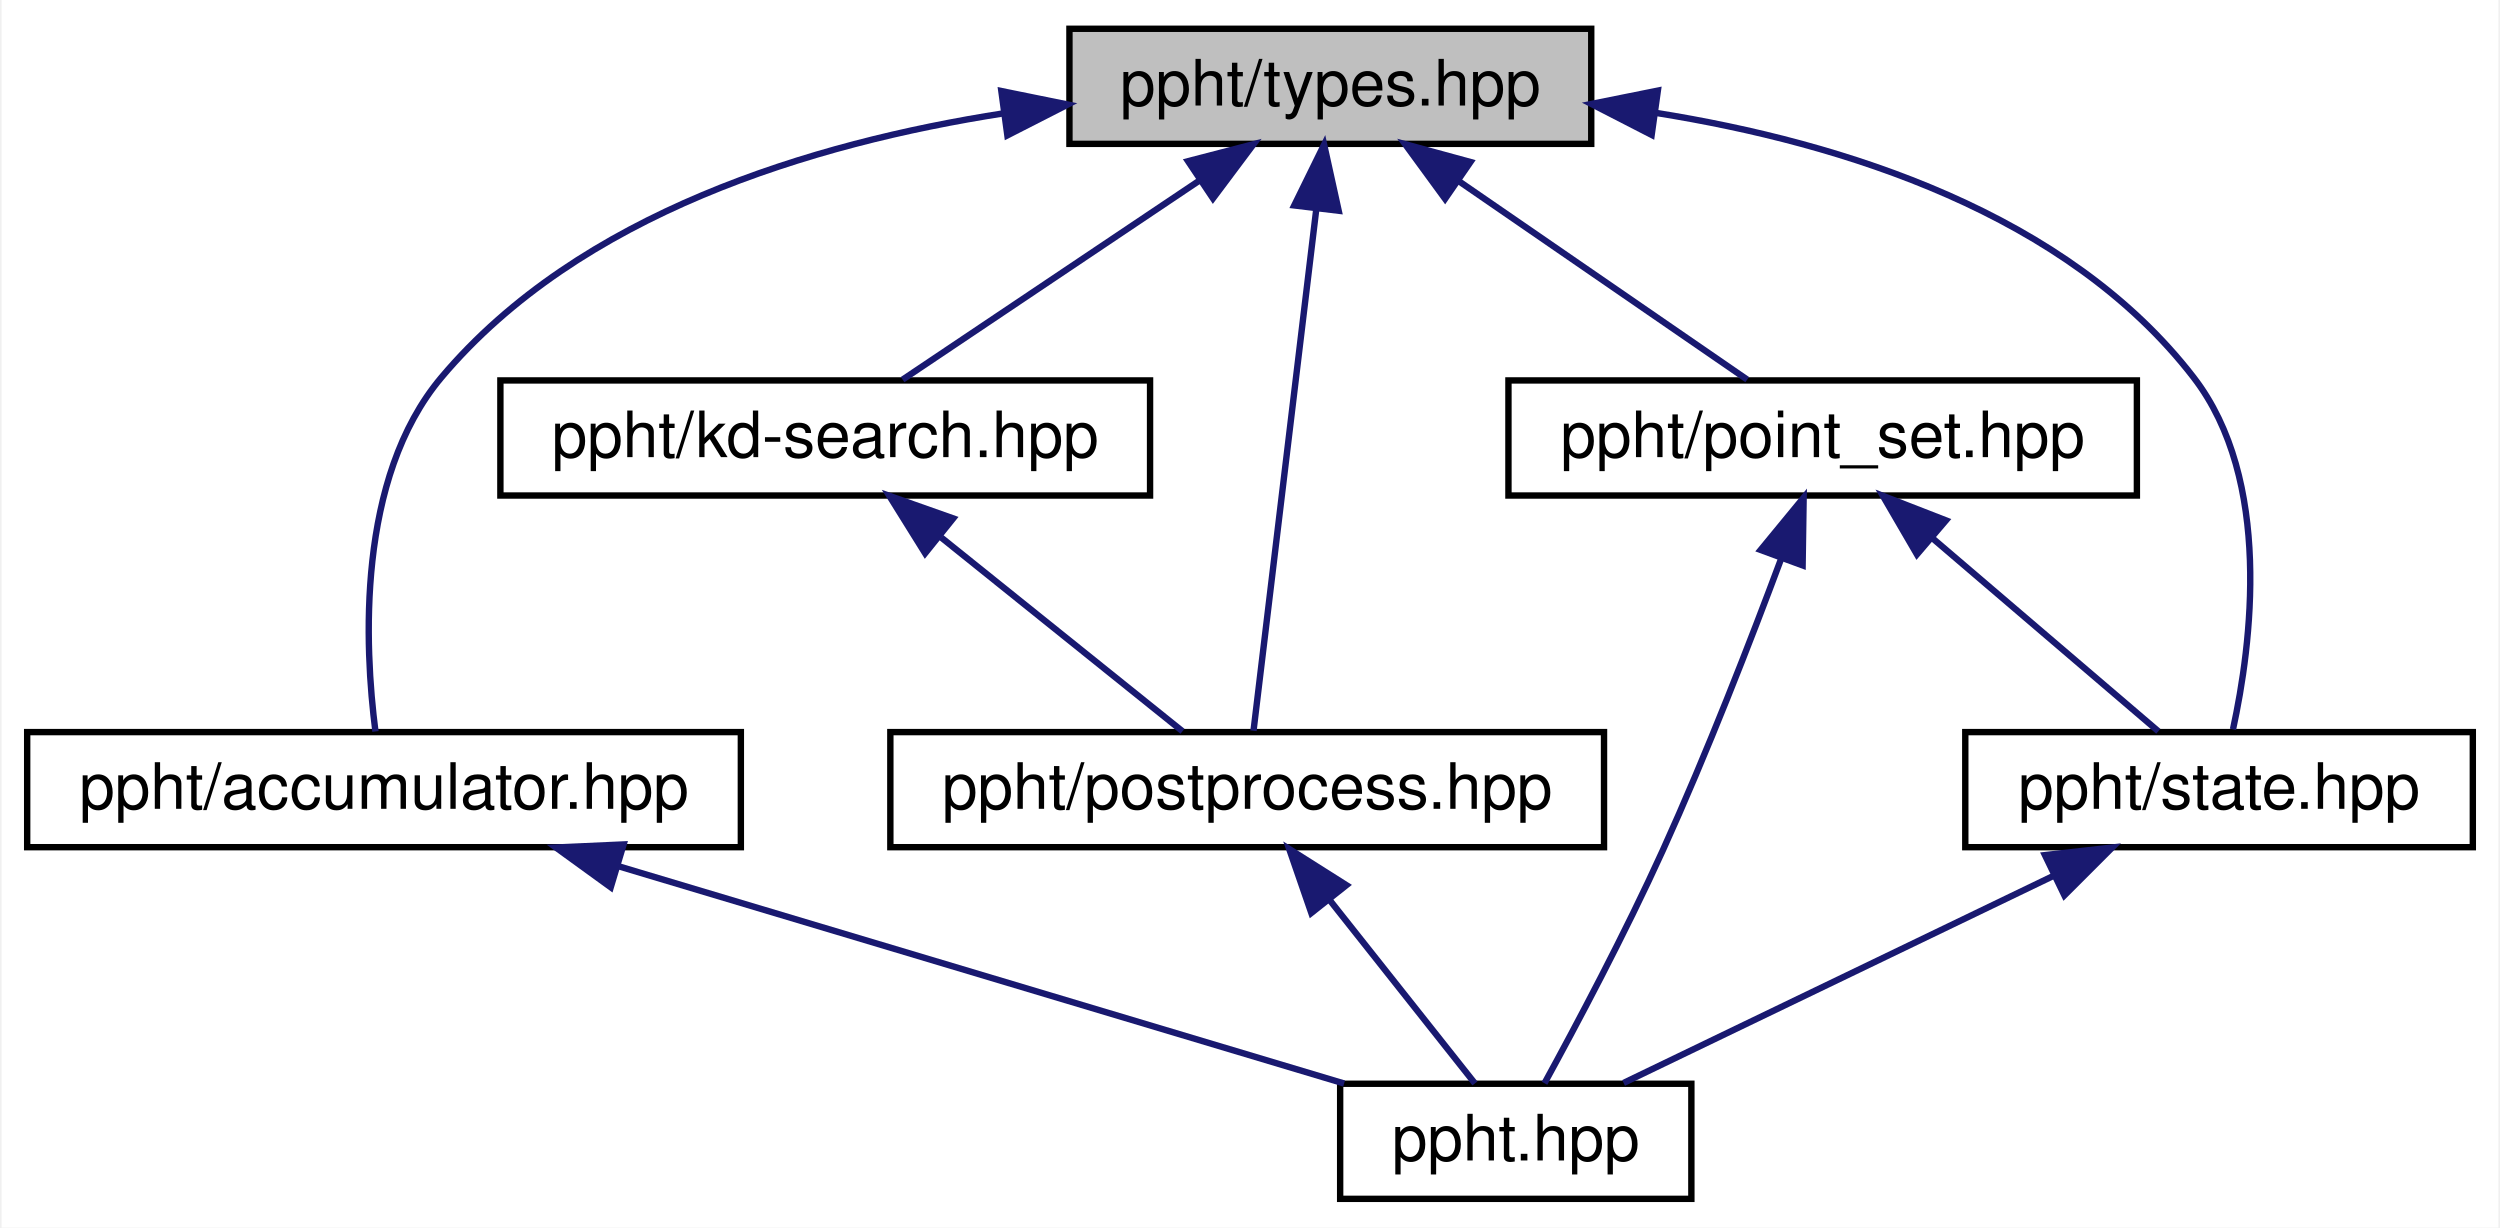
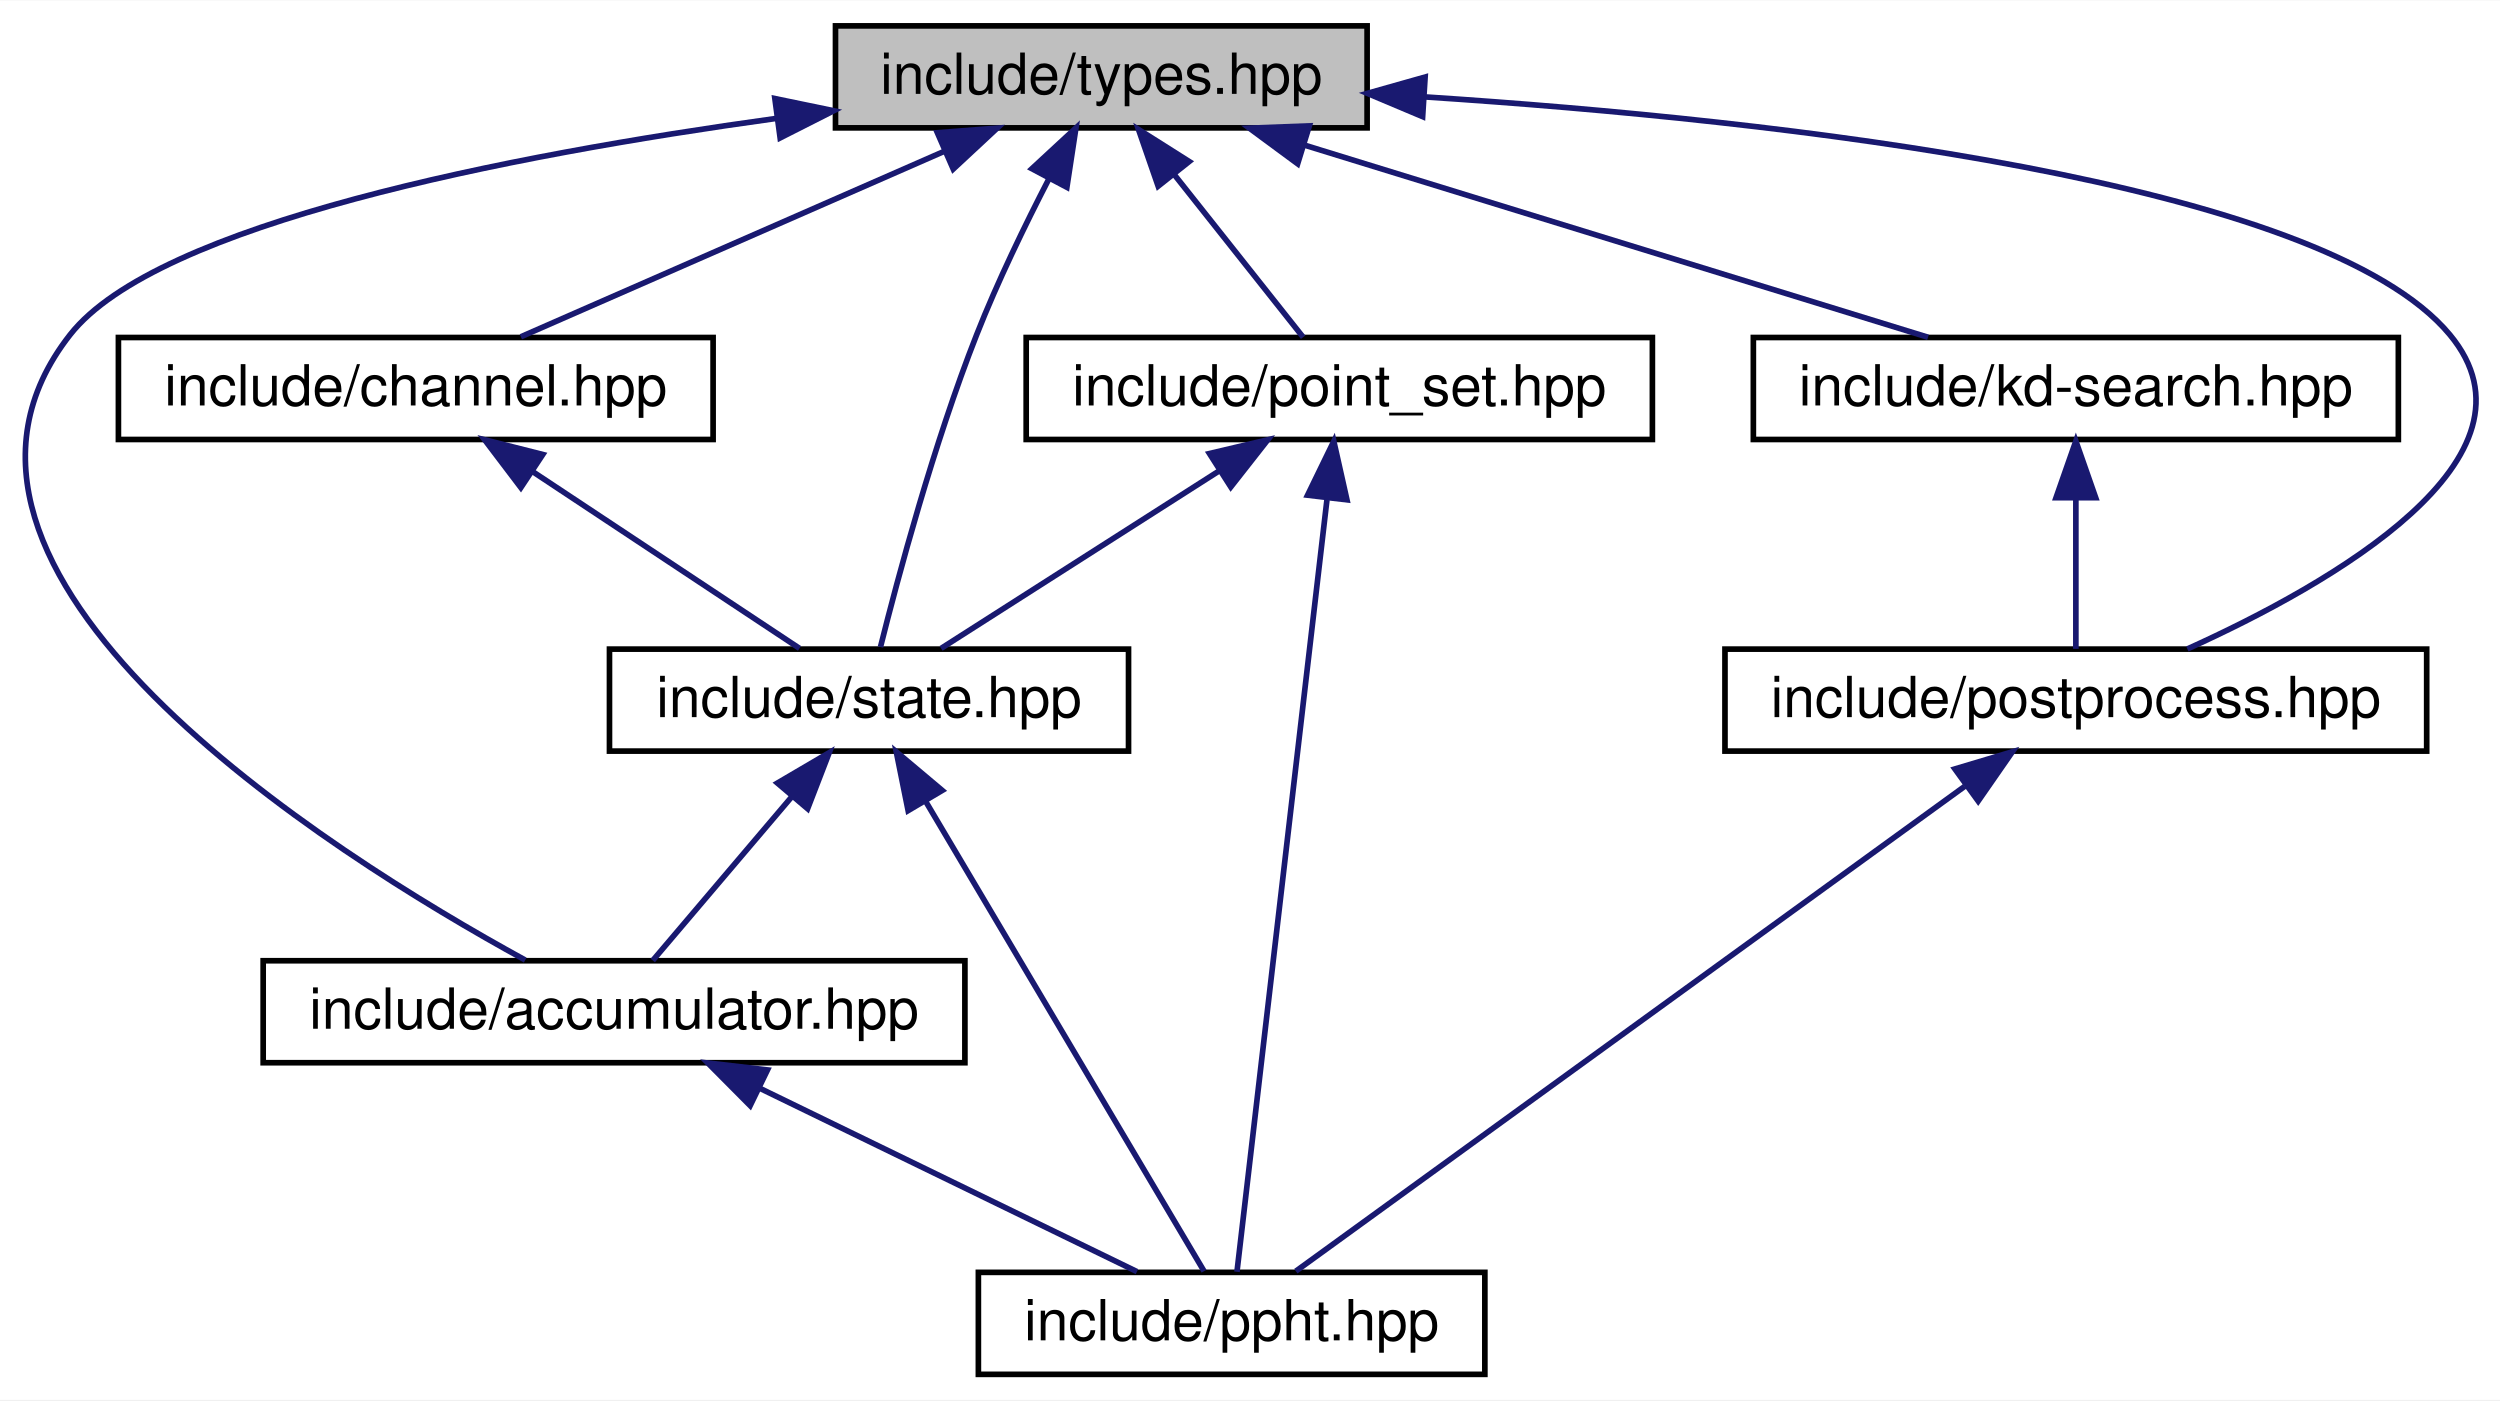
- <svg xmlns="http://www.w3.org/2000/svg" xmlns:xlink="http://www.w3.org/1999/xlink" width="391pt" height="192pt" viewBox="0.00 0.00 390.50 192.00">
-   <g id="graph0" class="graph" transform="scale(1 1) rotate(0) translate(4 188)">
-     <polygon fill="white" stroke="transparent" points="-4,4 -4,-188 386.5,-188 386.5,4 -4,4" />
+ <svg xmlns="http://www.w3.org/2000/svg" xmlns:xlink="http://www.w3.org/1999/xlink" width="441pt" height="247pt" viewBox="0.00 0.00 441.24 247.00">
+   <g id="graph0" class="graph" transform="scale(1 1) rotate(0) translate(4 243)">
+     <polygon fill="white" stroke="transparent" points="-4,4 -4,-243 437.24,-243 437.24,4 -4,4" />
    <g id="node1" class="node">
      <g id="a_node1">
        <a xlink:title=" ">
-           <polygon fill="#bfbfbf" stroke="black" points="163.01,-165.5 163.01,-183.5 244.62,-183.5 244.62,-165.5 163.01,-165.5" />
-           <text text-anchor="middle" x="203.81" y="-171.5" font-family="Helvetica,sans-Serif" font-size="10.00">ppht/types.hpp</text>
+           <polygon fill="#bfbfbf" stroke="black" points="143.46,-220.5 143.46,-238.5 237.29,-238.5 237.29,-220.5 143.46,-220.5" />
+           <text text-anchor="middle" x="190.38" y="-226.5" font-family="Helvetica,sans-Serif" font-size="10.00">include/types.hpp</text>
        </a>
      </g>
    </g>
    <g id="node2" class="node">
      <g id="a_node2">
        <a xlink:href="accumulator_8hpp.html" target="_top" xlink:title=" ">
-           <polygon fill="white" stroke="black" points="0,-55.5 0,-73.5 111.62,-73.5 111.62,-55.5 0,-55.5" />
-           <text text-anchor="middle" x="55.81" y="-61.5" font-family="Helvetica,sans-Serif" font-size="10.00">ppht/accumulator.hpp</text>
+           <polygon fill="white" stroke="black" points="42.45,-55.5 42.45,-73.5 166.3,-73.5 166.3,-55.5 42.45,-55.5" />
+           <text text-anchor="middle" x="104.38" y="-61.5" font-family="Helvetica,sans-Serif" font-size="10.00">include/accumulator.hpp</text>
        </a>
      </g>
    </g>
    <g id="edge1" class="edge">
-       <path fill="none" stroke="midnightblue" d="M152.8,-170.29C122.7,-165.61 86.39,-154.58 64.81,-129 51.46,-113.17 52.76,-86.82 54.47,-73.6" />
-       <polygon fill="midnightblue" stroke="midnightblue" points="152.36,-173.76 162.74,-171.65 153.3,-166.83 152.36,-173.76" />
+       <path fill="none" stroke="midnightblue" d="M132.96,-222.16C85.58,-215.61 23.72,-203.55 8.38,-184 -24.56,-142.03 53.83,-92.72 88.7,-73.62" />
+       <polygon fill="midnightblue" stroke="midnightblue" points="132.76,-225.67 143.14,-223.52 133.69,-218.73 132.76,-225.67" />
    </g>
    <g id="node4" class="node">
      <g id="a_node4">
-         <a xlink:href="kd-search_8hpp.html" target="_top" xlink:title=" ">
-           <polygon fill="white" stroke="black" points="74.01,-110.5 74.01,-128.5 175.62,-128.5 175.62,-110.5 74.01,-110.5" />
-           <text text-anchor="middle" x="124.81" y="-116.5" font-family="Helvetica,sans-Serif" font-size="10.00">ppht/kd-search.hpp</text>
+         <a xlink:href="channel_8hpp.html" target="_top" xlink:title=" ">
+           <polygon fill="white" stroke="black" points="16.9,-165.5 16.9,-183.5 121.86,-183.5 121.86,-165.5 16.9,-165.5" />
+           <text text-anchor="middle" x="69.38" y="-171.5" font-family="Helvetica,sans-Serif" font-size="10.00">include/channel.hpp</text>
        </a>
      </g>
    </g>
    <g id="edge3" class="edge">
-       <path fill="none" stroke="midnightblue" d="M183.35,-159.77C168.63,-149.89 149.26,-136.9 136.92,-128.63" />
-       <polygon fill="midnightblue" stroke="midnightblue" points="181.56,-162.79 191.81,-165.45 185.46,-156.97 181.56,-162.79" />
+       <path fill="none" stroke="midnightblue" d="M162.79,-216.42C139.88,-206.38 107.9,-192.37 87.93,-183.63" />
+       <polygon fill="midnightblue" stroke="midnightblue" points="161.44,-219.64 172,-220.45 164.24,-213.23 161.44,-219.64" />
    </g>
    <g id="node5" class="node">
      <g id="a_node5">
+         <a xlink:href="state_8hpp.html" target="_top" xlink:title=" ">
+           <polygon fill="white" stroke="black" points="103.57,-110.5 103.57,-128.5 195.18,-128.5 195.18,-110.5 103.57,-110.5" />
+           <text text-anchor="middle" x="149.38" y="-116.5" font-family="Helvetica,sans-Serif" font-size="10.00">include/state.hpp</text>
+         </a>
+       </g>
+     </g>
+     <g id="edge14" class="edge">
+       <path fill="none" stroke="midnightblue" d="M181.18,-211.6C176.95,-203.41 172.06,-193.35 168.38,-184 160.79,-164.73 154.48,-141.16 151.4,-128.87" />
+       <polygon fill="midnightblue" stroke="midnightblue" points="178.12,-213.29 185.9,-220.49 184.3,-210.01 178.12,-213.29" />
+     </g>
+     <g id="node6" class="node">
+       <g id="a_node6">
+         <a xlink:href="kd-search_8hpp.html" target="_top" xlink:title=" ">
+           <polygon fill="white" stroke="black" points="305.46,-165.5 305.46,-183.5 419.3,-183.5 419.3,-165.5 305.46,-165.5" />
+           <text text-anchor="middle" x="362.38" y="-171.5" font-family="Helvetica,sans-Serif" font-size="10.00">include/kd-search.hpp</text>
+         </a>
+       </g>
+     </g>
+     <g id="edge7" class="edge">
+       <path fill="none" stroke="midnightblue" d="M226.18,-217.47C259.03,-207.35 306.92,-192.59 336.29,-183.54" />
+       <polygon fill="midnightblue" stroke="midnightblue" points="225.03,-214.16 216.5,-220.45 227.09,-220.85 225.03,-214.16" />
+     </g>
+     <g id="node7" class="node">
+       <g id="a_node7">
        <a xlink:href="postprocess_8hpp.html" target="_top" xlink:title=" ">
-           <polygon fill="white" stroke="black" points="135,-55.5 135,-73.5 246.62,-73.5 246.62,-55.5 135,-55.5" />
-           <text text-anchor="middle" x="190.81" y="-61.5" font-family="Helvetica,sans-Serif" font-size="10.00">ppht/postprocess.hpp</text>
+           <polygon fill="white" stroke="black" points="300.45,-110.5 300.45,-128.5 424.3,-128.5 424.3,-110.5 300.45,-110.5" />
+           <text text-anchor="middle" x="362.38" y="-116.5" font-family="Helvetica,sans-Serif" font-size="10.00">include/postprocess.hpp</text>
+         </a>
+       </g>
+     </g>
+     <g id="edge13" class="edge">
+       <path fill="none" stroke="midnightblue" d="M247.53,-225.96C310.48,-221.83 405.83,-211.15 428.38,-184 446.46,-162.23 407.49,-140.03 382.06,-128.53" />
+       <polygon fill="midnightblue" stroke="midnightblue" points="247.09,-222.48 237.33,-226.59 247.53,-229.47 247.09,-222.48" />
+     </g>
+     <g id="node8" class="node">
+       <g id="a_node8">
+         <a xlink:href="point__set_8hpp.html" target="_top" xlink:title=" ">
+           <polygon fill="white" stroke="black" points="177.12,-165.5 177.12,-183.5 287.64,-183.5 287.64,-165.5 177.12,-165.5" />
+           <text text-anchor="middle" x="232.38" y="-171.5" font-family="Helvetica,sans-Serif" font-size="10.00">include/point_set.hpp</text>
        </a>
      </g>
    </g>
    <g id="edge10" class="edge">
-       <path fill="none" stroke="midnightblue" d="M201.61,-155.24C198.76,-131.49 193.88,-91 191.8,-73.71" />
-       <polygon fill="midnightblue" stroke="midnightblue" points="198.17,-155.87 202.84,-165.38 205.12,-155.04 198.17,-155.87" />
-     </g>
-     <g id="node6" class="node">
-       <g id="a_node6">
-         <a xlink:href="point__set_8hpp.html" target="_top" xlink:title=" ">
-           <polygon fill="white" stroke="black" points="231.67,-110.5 231.67,-128.5 329.96,-128.5 329.96,-110.5 231.67,-110.5" />
-           <text text-anchor="middle" x="280.81" y="-116.5" font-family="Helvetica,sans-Serif" font-size="10.00">ppht/point_set.hpp</text>
-         </a>
-       </g>
-     </g>
-     <g id="edge6" class="edge">
-       <path fill="none" stroke="midnightblue" d="M223.76,-159.77C238.11,-149.89 256.98,-136.9 269.01,-128.63" />
-       <polygon fill="midnightblue" stroke="midnightblue" points="221.76,-156.9 215.51,-165.45 225.73,-162.66 221.76,-156.9" />
-     </g>
-     <g id="node7" class="node">
-       <g id="a_node7">
-         <a xlink:href="state_8hpp.html" target="_top" xlink:title=" ">
-           <polygon fill="white" stroke="black" points="303.12,-55.5 303.12,-73.5 382.5,-73.5 382.5,-55.5 303.12,-55.5" />
-           <text text-anchor="middle" x="342.81" y="-61.5" font-family="Helvetica,sans-Serif" font-size="10.00">ppht/state.hpp</text>
-         </a>
-       </g>
-     </g>
-     <g id="edge11" class="edge">
-       <path fill="none" stroke="midnightblue" d="M254.77,-170.34C284.14,-165.65 319.04,-154.6 338.81,-129 351.24,-112.91 347.87,-87.15 344.99,-73.93" />
-       <polygon fill="midnightblue" stroke="midnightblue" points="254.07,-166.9 244.65,-171.74 255.04,-173.83 254.07,-166.9" />
+       <path fill="none" stroke="midnightblue" d="M203.26,-212.24C210.8,-202.73 219.99,-191.14 226,-183.55" />
+       <polygon fill="midnightblue" stroke="midnightblue" points="200.41,-210.21 196.94,-220.22 205.89,-214.56 200.41,-210.21" />
    </g>
    <g id="node3" class="node">
      <g id="a_node3">
        <a xlink:href="ppht_8hpp.html" target="_top" xlink:title=" ">
-           <polygon fill="white" stroke="black" points="205.35,-0.5 205.35,-18.5 260.28,-18.5 260.28,-0.5 205.35,-0.5" />
-           <text text-anchor="middle" x="232.81" y="-6.5" font-family="Helvetica,sans-Serif" font-size="10.00">ppht.hpp</text>
+           <polygon fill="white" stroke="black" points="168.68,-0.5 168.68,-18.5 258.07,-18.5 258.07,-0.5 168.68,-0.5" />
+           <text text-anchor="middle" x="213.38" y="-6.5" font-family="Helvetica,sans-Serif" font-size="10.00">include/ppht.hpp</text>
        </a>
      </g>
    </g>
    <g id="edge2" class="edge">
-       <path fill="none" stroke="midnightblue" d="M92.65,-52.47C126.46,-42.35 175.75,-27.59 205.97,-18.54" />
-       <polygon fill="midnightblue" stroke="midnightblue" points="91.27,-49.23 82.69,-55.45 93.28,-55.93 91.27,-49.23" />
+       <path fill="none" stroke="midnightblue" d="M130.06,-51.01C150.64,-41.01 178.92,-27.26 196.67,-18.63" />
+       <polygon fill="midnightblue" stroke="midnightblue" points="128.4,-47.93 120.93,-55.45 131.46,-54.23 128.4,-47.93" />
    </g>
    <g id="edge4" class="edge">
-       <path fill="none" stroke="midnightblue" d="M142.96,-103.93C155.12,-94.16 170.68,-81.67 180.69,-73.63" />
-       <polygon fill="midnightblue" stroke="midnightblue" points="140.44,-101.46 134.84,-110.45 144.83,-106.92 140.44,-101.46" />
+       <path fill="none" stroke="midnightblue" d="M90.1,-159.77C105.01,-149.89 124.62,-136.9 137.11,-128.63" />
+       <polygon fill="midnightblue" stroke="midnightblue" points="87.93,-157.01 81.53,-165.45 91.8,-162.85 87.93,-157.01" />
    </g>
    <g id="edge5" class="edge">
-       <path fill="none" stroke="midnightblue" d="M203.7,-47.24C211.23,-37.73 220.42,-26.14 226.43,-18.55" />
-       <polygon fill="midnightblue" stroke="midnightblue" points="200.84,-45.21 197.38,-55.22 206.33,-49.56 200.84,-45.21" />
+       <path fill="none" stroke="midnightblue" d="M135.82,-102.53C127.7,-92.97 117.72,-81.21 111.21,-73.55" />
+       <polygon fill="midnightblue" stroke="midnightblue" points="133.21,-104.86 142.35,-110.22 138.54,-100.33 133.21,-104.86" />
    </g>
-     <g id="edge7" class="edge">
-       <path fill="none" stroke="midnightblue" d="M274.35,-100.68C269.56,-87.84 262.7,-70.17 255.81,-55 249.92,-42.01 242.14,-27.4 237.31,-18.58" />
-       <polygon fill="midnightblue" stroke="midnightblue" points="271.11,-101.99 277.84,-110.17 277.68,-99.57 271.11,-101.99" />
+     <g id="edge6" class="edge">
+       <path fill="none" stroke="midnightblue" d="M159.44,-101.52C173.39,-77.97 198.08,-36.31 208.51,-18.71" />
+       <polygon fill="midnightblue" stroke="midnightblue" points="156.28,-100 154.19,-110.38 162.3,-103.56 156.28,-100" />
    </g>
    <g id="edge8" class="edge">
-       <path fill="none" stroke="midnightblue" d="M297.86,-103.93C309.28,-94.16 323.9,-81.67 333.31,-73.63" />
-       <polygon fill="midnightblue" stroke="midnightblue" points="295.56,-101.29 290.23,-110.45 300.1,-106.61 295.56,-101.29" />
+       <path fill="none" stroke="midnightblue" d="M362.38,-155.17C362.38,-146.09 362.38,-135.59 362.38,-128.55" />
+       <polygon fill="midnightblue" stroke="midnightblue" points="358.88,-155.22 362.38,-165.22 365.88,-155.22 358.88,-155.22" />
    </g>
    <g id="edge9" class="edge">
-       <path fill="none" stroke="midnightblue" d="M316.9,-51.01C296.13,-41.01 267.59,-27.26 249.68,-18.63" />
-       <polygon fill="midnightblue" stroke="midnightblue" points="315.58,-54.26 326.11,-55.45 318.62,-47.96 315.58,-54.26" />
+       <path fill="none" stroke="midnightblue" d="M342.75,-104.27C311.14,-81.36 249.96,-37.02 224.71,-18.71" />
+       <polygon fill="midnightblue" stroke="midnightblue" points="341.03,-107.35 351.18,-110.38 345.14,-101.68 341.03,-107.35" />
+     </g>
+     <g id="edge11" class="edge">
+       <path fill="none" stroke="midnightblue" d="M230.2,-154.84C226.07,-119.36 217.22,-43.49 214.32,-18.6" />
+       <polygon fill="midnightblue" stroke="midnightblue" points="226.78,-155.67 231.41,-165.19 233.73,-154.85 226.78,-155.67" />
+     </g>
+     <g id="edge12" class="edge">
+       <path fill="none" stroke="midnightblue" d="M211.32,-160.05C195.79,-150.14 175.19,-136.98 162.1,-128.63" />
+       <polygon fill="midnightblue" stroke="midnightblue" points="209.46,-163.02 219.77,-165.45 213.23,-157.12 209.46,-163.02" />
    </g>
  </g>
</svg>
